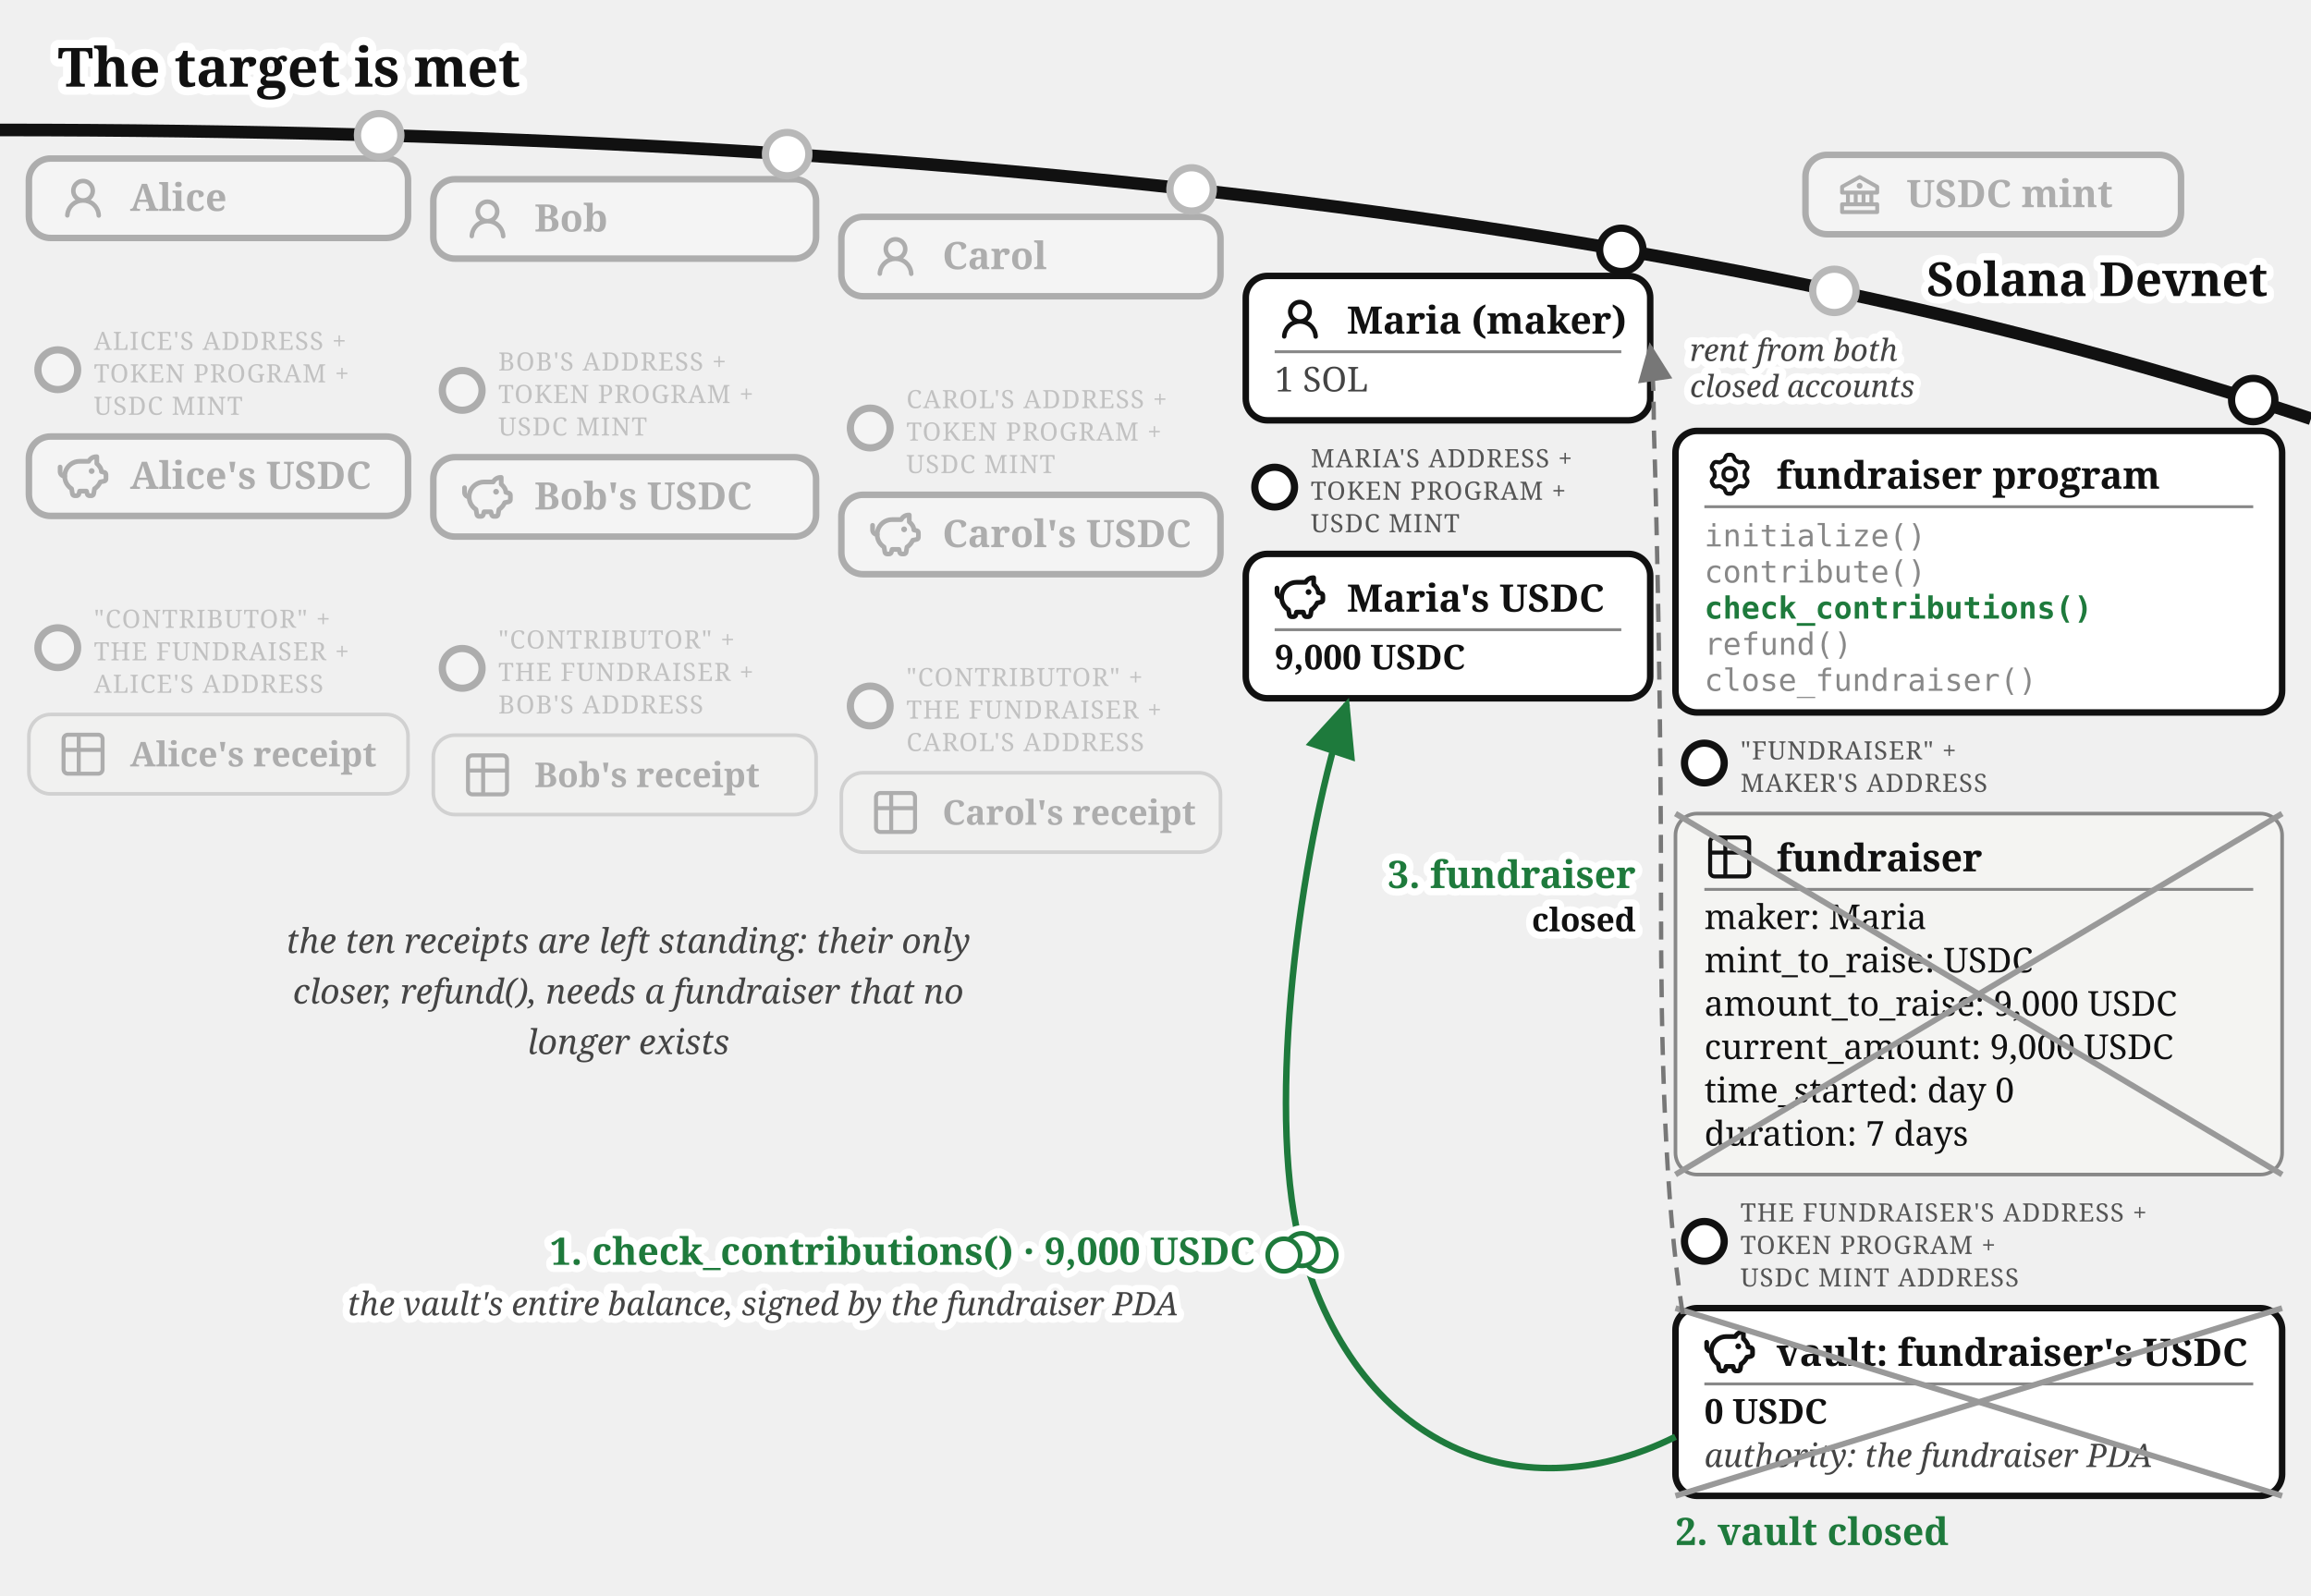
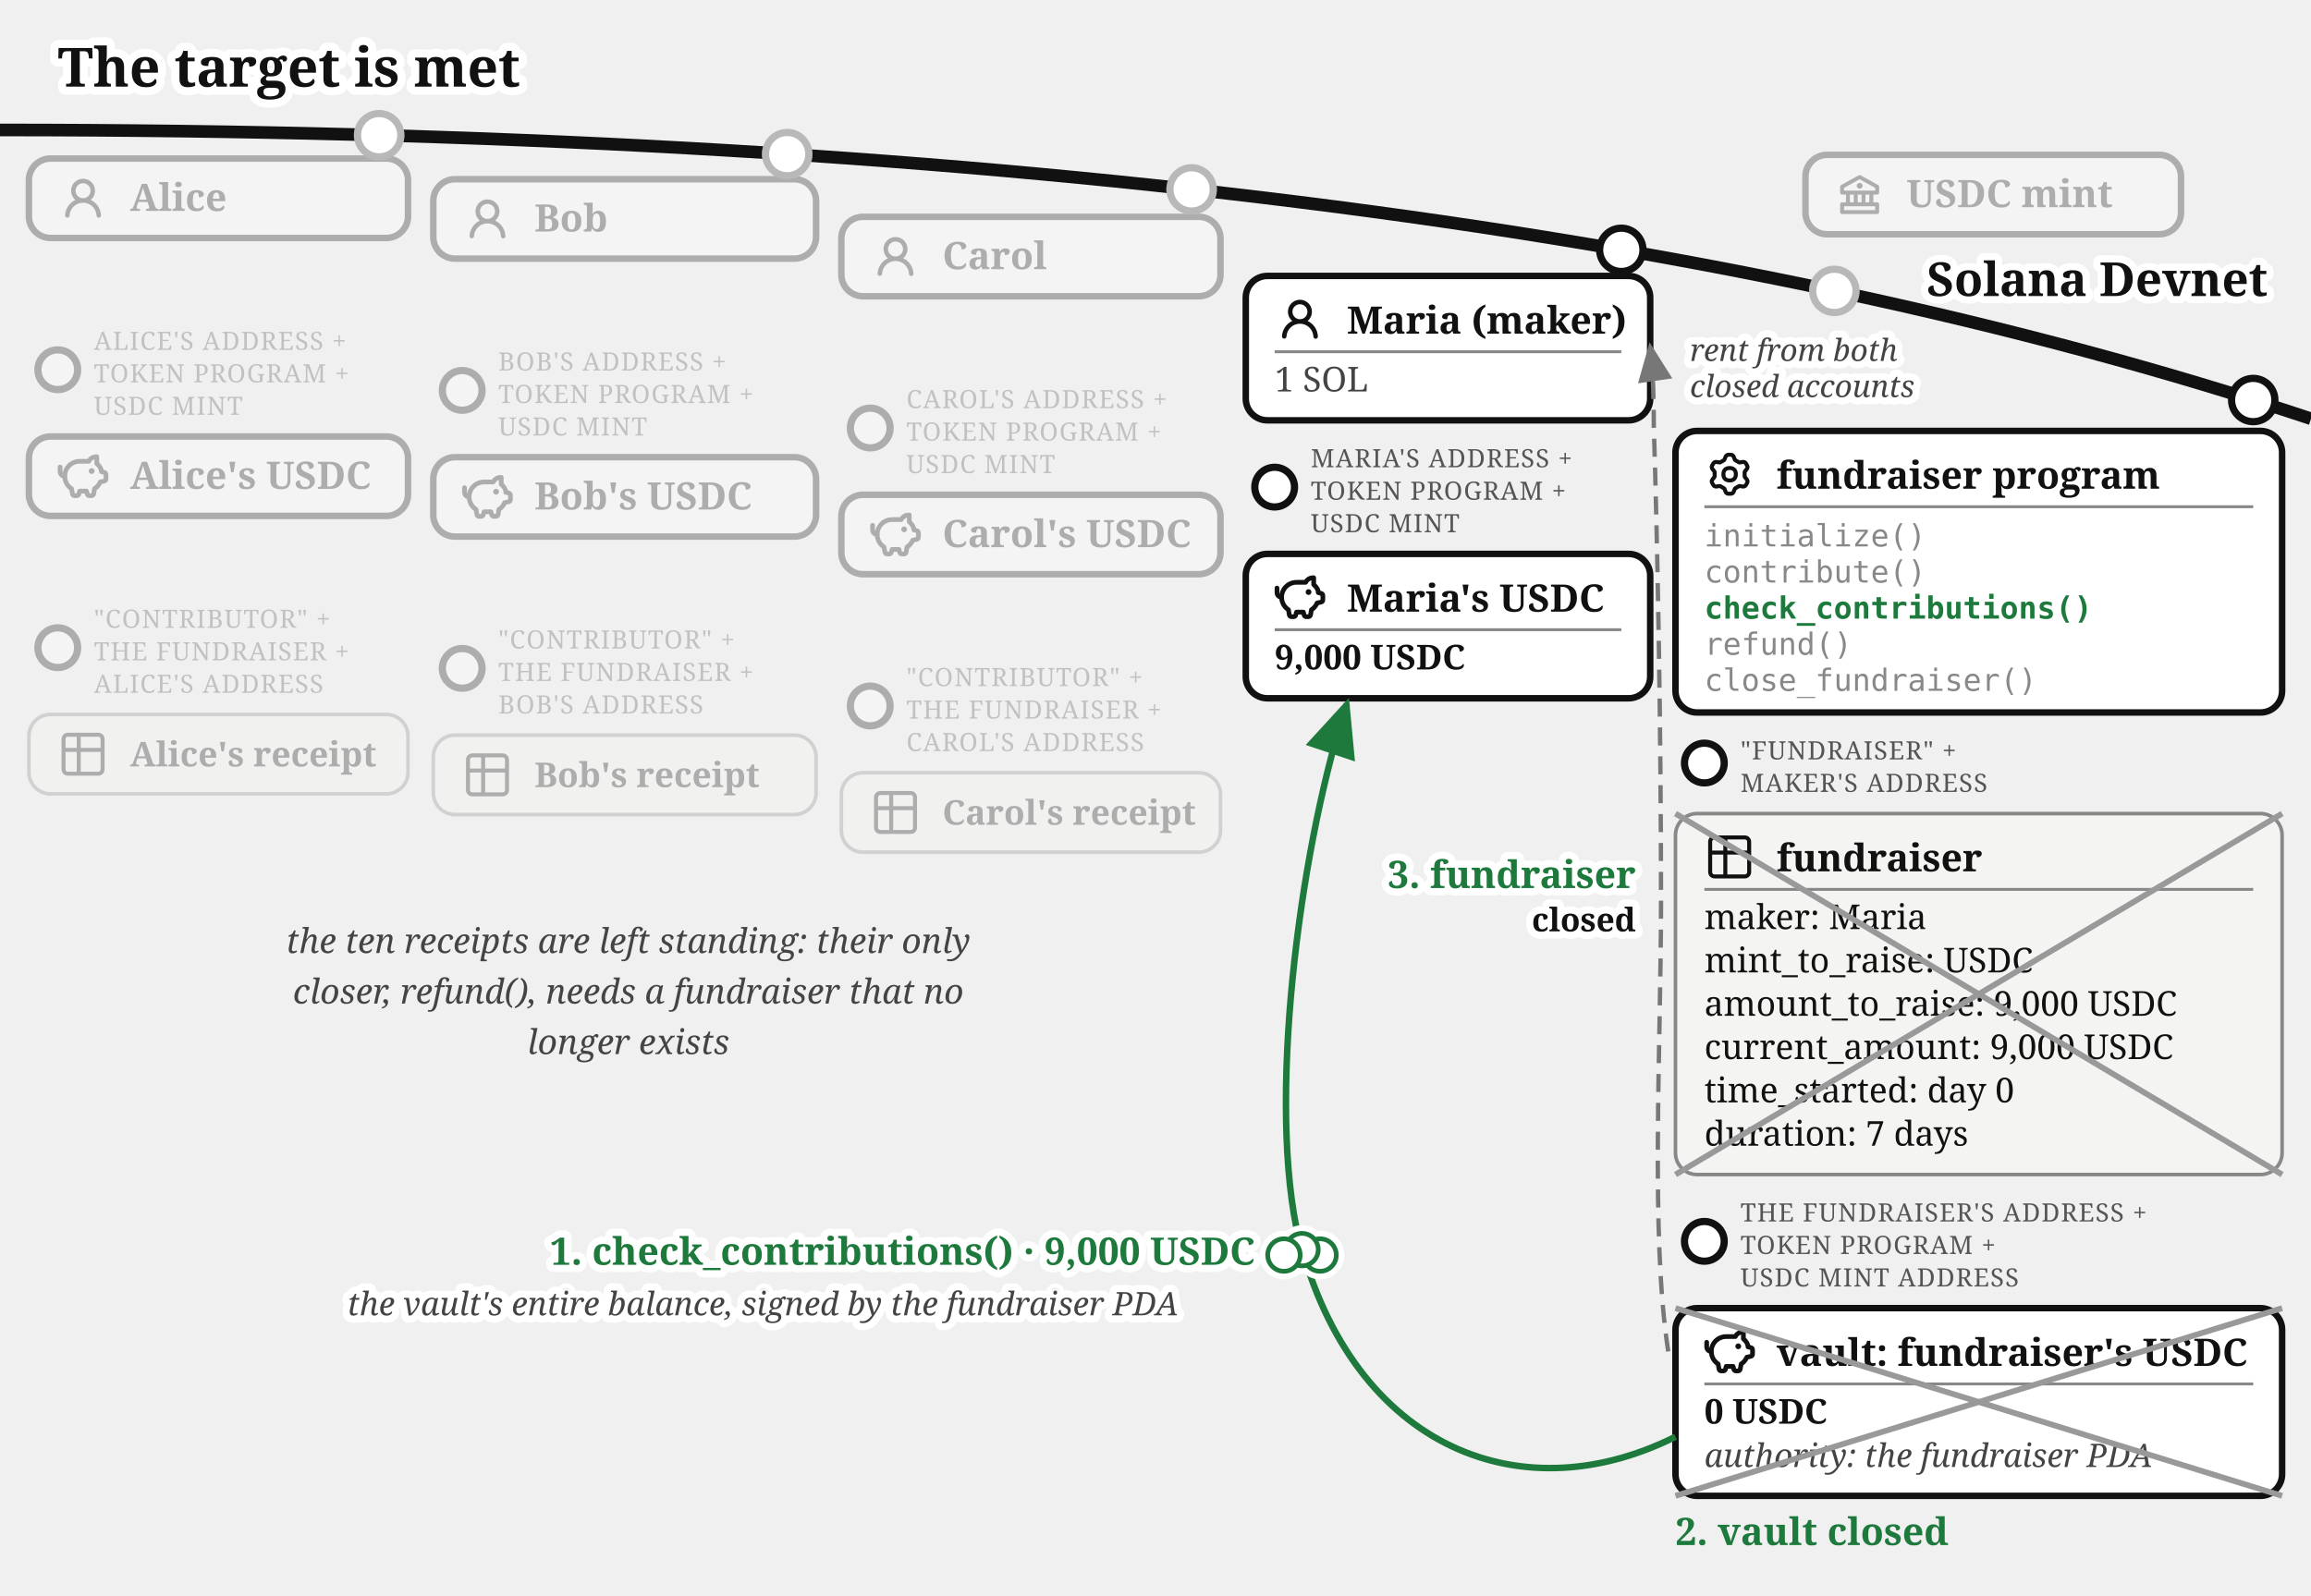
<svg xmlns="http://www.w3.org/2000/svg" viewBox="0 0 640 442" font-family="Gelasio, Georgia, serif" fill="#111">
  <text stroke="#fff" stroke-width="4.5" paint-order="stroke" stroke-linejoin="round" x="16" y="24" font-size="15" font-weight="bold">The target is met</text>
  <defs>
    <marker id="fund-succ-a" markerWidth="9" markerHeight="8" refX="8" refY="4" orient="auto">
      <path d="M0,0 L9,4 L0,8 z" fill="#1e7a3c" />
    </marker>
    <marker id="fund-succ-g" markerWidth="9" markerHeight="8" refX="8" refY="4" orient="auto">
      <path d="M0,0 L9,4 L0,8 z" fill="#777" />
    </marker>
  </defs>
  <path d="M 0,36 Q 400,36 640,116" fill="none" stroke="#111" stroke-width="3.5" />
  <text stroke="#fff" stroke-width="4" paint-order="stroke" stroke-linejoin="round" x="628" y="82" font-size="13" font-weight="bold" fill="#111" text-anchor="end">Solana Devnet</text>
  <circle cx="508" cy="80.573" r="7" fill="#fff" />
  <g opacity="0.3">
    <circle cx="508" cy="80.573" r="6" fill="#fff" stroke="#111" stroke-width="2" />
    <rect x="500" y="42.893" width="104" height="22" rx="6" fill="#fff" stroke="#111" stroke-width="1.8" />
    <g transform="translate(508,46.8932)">
      <g transform="translate(0.52,0.519) scale(0.54)" fill="#111">
        <path d="m21.49 7.13l-9-5a.99.99 0 0 0-.97 0l-9.01 5C2.19 7.31 2 7.64 2 8v3c0 .55.45 1 1 1h2v4H3c-.55 0-1 .45-1 1v4c0 .55.45 1 1 1h18c.55 0 1-.45 1-1v-4c0-.55-.45-1-1-1h-2v-4h2c.55 0 1-.45 1-1V8a1 1 0 0 0-.51-.87M7 12h2v4H7zm6 0v4h-2v-4zm7 6v2H4v-2zm-3-2h-2v-4h2zm3-6H4V8.59l8-4.44l8 4.44z" />
        <path d="M12 6a1.5 1.5 0 1 0 0 3a1.5 1.5 0 1 0 0-3" />
      </g>
    </g>
    <text x="528" y="57.39" font-size="10.5" font-weight="bold">USDC mint</text>
  </g>
  <circle cx="105" cy="37.456" r="7" fill="#fff" />
  <g opacity="0.3">
    <circle cx="105" cy="37.456" r="6" fill="#fff" stroke="#111" stroke-width="2" />
    <rect x="8" y="43.917" width="105" height="22" rx="6" fill="#fff" stroke="#111" stroke-width="1.8" />
    <g transform="translate(16,47.9168)">
      <g transform="translate(0.36,0.767) scale(0.8301)" fill="#111">
        <path d="M10.561 8.073a6 6 0 0 1 3.432 5.142a.75.75 0 1 1-1.498.07a4.5 4.5 0 0 0-8.99 0a.75.75 0 0 1-1.498-.07a6 6 0 0 1 3.431-5.142a3.999 3.999 0 1 1 5.123 0M10.5 5a2.5 2.5 0 1 0-5 0a2.5 2.5 0 0 0 5 0" />
      </g>
    </g>
    <text x="36" y="58.42" font-size="10.5" font-weight="bold">Alice</text>
  </g>
  <g opacity="0.3">
    <circle cx="16" cy="102.417" r="5.5" fill="#fff" stroke="#111" stroke-width="2" />
    <text x="26" y="96.917" font-size="7" letter-spacing="0.3" fill="#555">ALICE'S ADDRESS +</text>
    <text x="26" y="105.917" font-size="7" letter-spacing="0.3" fill="#555">TOKEN PROGRAM +</text>
    <text x="26" y="114.917" font-size="7" letter-spacing="0.3" fill="#555">USDC MINT</text>
    <rect x="8" y="120.917" width="105" height="22" rx="6" fill="#fff" stroke="#111" stroke-width="1.8" />
    <g transform="translate(16,124.917)">
      <g transform="translate(-0.624,-0.624) scale(0.6353)" fill="none" stroke="#111" stroke-linecap="round" stroke-linejoin="round" stroke-width="2.047">
        <path d="M14.5 5.5h-4A6.5 6.5 0 0 0 7 17.478l.288 1.738c.07.423.105.635.202.798a1 1 0 0 0 .49.416c.178.07.392.07.822.07c.397 0 .596 0 .764-.062a1 1 0 0 0 .479-.374c.1-.148.15-.34.246-.727l.209-.837h3l.21.837c.096.386.144.58.245.727a1 1 0 0 0 .479.374c.168.062.367.062.764.062c.43 0 .644 0 .821-.07a1 1 0 0 0 .49-.416c.098-.163.133-.375.203-.798L17 17.478a6.5 6.5 0 0 0 2.502-2.978l.89-.178c.77-.154 1.155-.231 1.381-.508c.227-.276.227-.669.227-1.453v-.3c0-.75 0-1.124-.212-1.396c-.212-.27-.575-.362-1.303-.544L20 10c0-1.5-1.167-2.833-2-3.5v-3h-.264c-1.37 0-2.623.774-3.236 2" />
        <path d="M15.875 9.75h-.125m.25 0a.25.25 0 1 1-.5 0a.25.25 0 0 1 .5 0M2 8v2a2 2 0 0 0 2 2" />
      </g>
    </g>
    <text x="36" y="135.42" font-size="10.5" font-weight="bold">Alice's USDC</text>
  </g>
  <g opacity="0.3">
    <circle cx="16" cy="179.417" r="5.5" fill="#fff" stroke="#111" stroke-width="2" />
    <text x="26" y="173.917" font-size="7" letter-spacing="0.3" fill="#555">"CONTRIBUTOR" +</text>
    <text x="26" y="182.917" font-size="7" letter-spacing="0.3" fill="#555">THE FUNDRAISER +</text>
    <text x="26" y="191.917" font-size="7" letter-spacing="0.3" fill="#555">ALICE'S ADDRESS</text>
    <rect x="8" y="197.917" width="105" height="22" rx="6" fill="#f4f4f2" stroke="#888" />
    <g transform="translate(16,201.917)">
      <g transform="translate(-0.195,-0.195) scale(0.6)" fill="none" stroke="#111" stroke-linecap="round" stroke-linejoin="round" stroke-width="1.843">
        <path d="M3 5a2 2 0 0 1 2-2h14a2 2 0 0 1 2 2v14a2 2 0 0 1-2 2H5a2 2 0 0 1-2-2zm0 5h18M10 3v18" />
      </g>
    </g>
    <text x="36" y="212.317" font-size="9.5" font-weight="bold">Alice's receipt</text>
  </g>
  <circle cx="218" cy="42.692" r="7" fill="#fff" />
  <g opacity="0.3">
    <circle cx="218" cy="42.692" r="6" fill="#fff" stroke="#111" stroke-width="2" />
    <rect x="120" y="49.644" width="106" height="22" rx="6" fill="#fff" stroke="#111" stroke-width="1.8" />
    <g transform="translate(128,53.6439)">
      <g transform="translate(0.36,0.767) scale(0.8301)" fill="#111">
        <path d="M10.561 8.073a6 6 0 0 1 3.432 5.142a.75.75 0 1 1-1.498.07a4.5 4.5 0 0 0-8.99 0a.75.75 0 0 1-1.498-.07a6 6 0 0 1 3.431-5.142a3.999 3.999 0 1 1 5.123 0M10.5 5a2.5 2.5 0 1 0-5 0a2.5 2.5 0 0 0 5 0" />
      </g>
    </g>
    <text x="148" y="64.14" font-size="10.5" font-weight="bold">Bob</text>
  </g>
  <g opacity="0.3">
    <circle cx="128" cy="108.144" r="5.5" fill="#fff" stroke="#111" stroke-width="2" />
    <text x="138" y="102.644" font-size="7" letter-spacing="0.3" fill="#555">BOB'S ADDRESS +</text>
    <text x="138" y="111.644" font-size="7" letter-spacing="0.3" fill="#555">TOKEN PROGRAM +</text>
    <text x="138" y="120.644" font-size="7" letter-spacing="0.3" fill="#555">USDC MINT</text>
    <rect x="120" y="126.644" width="106" height="22" rx="6" fill="#fff" stroke="#111" stroke-width="1.8" />
    <g transform="translate(128,130.644)">
      <g transform="translate(-0.624,-0.624) scale(0.6353)" fill="none" stroke="#111" stroke-linecap="round" stroke-linejoin="round" stroke-width="2.047">
        <path d="M14.5 5.5h-4A6.5 6.5 0 0 0 7 17.478l.288 1.738c.07.423.105.635.202.798a1 1 0 0 0 .49.416c.178.07.392.07.822.07c.397 0 .596 0 .764-.062a1 1 0 0 0 .479-.374c.1-.148.15-.34.246-.727l.209-.837h3l.21.837c.096.386.144.58.245.727a1 1 0 0 0 .479.374c.168.062.367.062.764.062c.43 0 .644 0 .821-.07a1 1 0 0 0 .49-.416c.098-.163.133-.375.203-.798L17 17.478a6.5 6.5 0 0 0 2.502-2.978l.89-.178c.77-.154 1.155-.231 1.381-.508c.227-.276.227-.669.227-1.453v-.3c0-.75 0-1.124-.212-1.396c-.212-.27-.575-.362-1.303-.544L20 10c0-1.5-1.167-2.833-2-3.5v-3h-.264c-1.37 0-2.623.774-3.236 2" />
        <path d="M15.875 9.75h-.125m.25 0a.25.25 0 1 1-.5 0a.25.25 0 0 1 .5 0M2 8v2a2 2 0 0 0 2 2" />
      </g>
    </g>
    <text x="148" y="141.14" font-size="10.5" font-weight="bold">Bob's USDC</text>
  </g>
  <g opacity="0.3">
    <circle cx="128" cy="185.144" r="5.5" fill="#fff" stroke="#111" stroke-width="2" />
    <text x="138" y="179.644" font-size="7" letter-spacing="0.3" fill="#555">"CONTRIBUTOR" +</text>
    <text x="138" y="188.644" font-size="7" letter-spacing="0.3" fill="#555">THE FUNDRAISER +</text>
    <text x="138" y="197.644" font-size="7" letter-spacing="0.3" fill="#555">BOB'S ADDRESS</text>
    <rect x="120" y="203.644" width="106" height="22" rx="6" fill="#f4f4f2" stroke="#888" />
    <g transform="translate(128,207.644)">
      <g transform="translate(-0.195,-0.195) scale(0.6)" fill="none" stroke="#111" stroke-linecap="round" stroke-linejoin="round" stroke-width="1.843">
        <path d="M3 5a2 2 0 0 1 2-2h14a2 2 0 0 1 2 2v14a2 2 0 0 1-2 2H5a2 2 0 0 1-2-2zm0 5h18M10 3v18" />
      </g>
    </g>
    <text x="148" y="218.044" font-size="9.5" font-weight="bold">Bob's receipt</text>
  </g>
  <circle cx="330" cy="52.465" r="7" fill="#fff" />
  <g opacity="0.3">
    <circle cx="330" cy="52.465" r="6" fill="#fff" stroke="#111" stroke-width="2" />
    <rect x="233" y="60.062" width="105" height="22" rx="6" fill="#fff" stroke="#111" stroke-width="1.8" />
    <g transform="translate(241,64.0617)">
      <g transform="translate(0.36,0.767) scale(0.8301)" fill="#111">
        <path d="M10.561 8.073a6 6 0 0 1 3.432 5.142a.75.75 0 1 1-1.498.07a4.5 4.5 0 0 0-8.99 0a.75.75 0 0 1-1.498-.07a6 6 0 0 1 3.431-5.142a3.999 3.999 0 1 1 5.123 0M10.5 5a2.5 2.5 0 1 0-5 0a2.5 2.5 0 0 0 5 0" />
      </g>
    </g>
    <text x="261" y="74.56" font-size="10.5" font-weight="bold">Carol</text>
  </g>
  <g opacity="0.3">
    <circle cx="241" cy="118.562" r="5.5" fill="#fff" stroke="#111" stroke-width="2" />
    <text x="251" y="113.062" font-size="7" letter-spacing="0.3" fill="#555">CAROL'S ADDRESS +</text>
    <text x="251" y="122.062" font-size="7" letter-spacing="0.3" fill="#555">TOKEN PROGRAM +</text>
    <text x="251" y="131.062" font-size="7" letter-spacing="0.3" fill="#555">USDC MINT</text>
    <rect x="233" y="137.062" width="105" height="22" rx="6" fill="#fff" stroke="#111" stroke-width="1.8" />
    <g transform="translate(241,141.062)">
      <g transform="translate(-0.624,-0.624) scale(0.6353)" fill="none" stroke="#111" stroke-linecap="round" stroke-linejoin="round" stroke-width="2.047">
        <path d="M14.5 5.5h-4A6.5 6.5 0 0 0 7 17.478l.288 1.738c.07.423.105.635.202.798a1 1 0 0 0 .49.416c.178.07.392.07.822.07c.397 0 .596 0 .764-.062a1 1 0 0 0 .479-.374c.1-.148.15-.34.246-.727l.209-.837h3l.21.837c.096.386.144.58.245.727a1 1 0 0 0 .479.374c.168.062.367.062.764.062c.43 0 .644 0 .821-.07a1 1 0 0 0 .49-.416c.098-.163.133-.375.203-.798L17 17.478a6.5 6.5 0 0 0 2.502-2.978l.89-.178c.77-.154 1.155-.231 1.381-.508c.227-.276.227-.669.227-1.453v-.3c0-.75 0-1.124-.212-1.396c-.212-.27-.575-.362-1.303-.544L20 10c0-1.5-1.167-2.833-2-3.5v-3h-.264c-1.37 0-2.623.774-3.236 2" />
        <path d="M15.875 9.75h-.125m.25 0a.25.25 0 1 1-.5 0a.25.25 0 0 1 .5 0M2 8v2a2 2 0 0 0 2 2" />
      </g>
    </g>
    <text x="261" y="151.56" font-size="10.5" font-weight="bold">Carol's USDC</text>
  </g>
  <g opacity="0.3">
    <circle cx="241" cy="195.562" r="5.5" fill="#fff" stroke="#111" stroke-width="2" />
    <text x="251" y="190.062" font-size="7" letter-spacing="0.3" fill="#555">"CONTRIBUTOR" +</text>
    <text x="251" y="199.062" font-size="7" letter-spacing="0.3" fill="#555">THE FUNDRAISER +</text>
    <text x="251" y="208.062" font-size="7" letter-spacing="0.3" fill="#555">CAROL'S ADDRESS</text>
    <rect x="233" y="214.062" width="105" height="22" rx="6" fill="#f4f4f2" stroke="#888" />
    <g transform="translate(241,218.062)">
      <g transform="translate(-0.195,-0.195) scale(0.6)" fill="none" stroke="#111" stroke-linecap="round" stroke-linejoin="round" stroke-width="1.843">
        <path d="M3 5a2 2 0 0 1 2-2h14a2 2 0 0 1 2 2v14a2 2 0 0 1-2 2H5a2 2 0 0 1-2-2zm0 5h18M10 3v18" />
      </g>
    </g>
    <text x="261" y="228.462" font-size="9.5" font-weight="bold">Carol's receipt</text>
  </g>
  <g>
    <circle cx="449" cy="69.206" r="6" fill="#fff" stroke="#111" stroke-width="2" />
    <rect x="345" y="76.436" width="112" height="40" rx="6" fill="#fff" stroke="#111" stroke-width="1.8" />
    <g transform="translate(353,81.4364)">
      <g transform="translate(0.36,0.767) scale(0.8301)" fill="#111">
        <path d="M10.561 8.073a6 6 0 0 1 3.432 5.142a.75.75 0 1 1-1.498.07a4.5 4.5 0 0 0-8.99 0a.75.75 0 0 1-1.498-.07a6 6 0 0 1 3.431-5.142a3.999 3.999 0 1 1 5.123 0M10.5 5a2.5 2.5 0 1 0-5 0a2.5 2.5 0 0 0 5 0" />
      </g>
    </g>
    <text x="373" y="92.436" font-size="10.5" font-weight="bold">Maria (maker)</text>
    <line x1="353" y1="97.436" x2="449" y2="97.436" stroke="#888" stroke-width="0.8" />
    <text x="353" y="108.436" font-size="9.5" fill="#444">1 SOL</text>
  </g>
  <g>
    <circle cx="353" cy="134.936" r="5.5" fill="#fff" stroke="#111" stroke-width="2" />
    <text x="363" y="129.436" font-size="7" letter-spacing="0.3" fill="#555">MARIA'S ADDRESS +</text>
    <text x="363" y="138.436" font-size="7" letter-spacing="0.3" fill="#555">TOKEN PROGRAM +</text>
    <text x="363" y="147.436" font-size="7" letter-spacing="0.3" fill="#555">USDC MINT</text>
    <rect x="345" y="153.436" width="112" height="40" rx="6" fill="#fff" stroke="#111" stroke-width="1.8" />
    <g transform="translate(353,158.436)">
      <g transform="translate(-0.624,-0.624) scale(0.6353)" fill="none" stroke="#111" stroke-linecap="round" stroke-linejoin="round" stroke-width="2.047">
        <path d="M14.5 5.5h-4A6.5 6.5 0 0 0 7 17.478l.288 1.738c.07.423.105.635.202.798a1 1 0 0 0 .49.416c.178.07.392.07.822.07c.397 0 .596 0 .764-.062a1 1 0 0 0 .479-.374c.1-.148.15-.34.246-.727l.209-.837h3l.21.837c.096.386.144.58.245.727a1 1 0 0 0 .479.374c.168.062.367.062.764.062c.43 0 .644 0 .821-.07a1 1 0 0 0 .49-.416c.098-.163.133-.375.203-.798L17 17.478a6.5 6.5 0 0 0 2.502-2.978l.89-.178c.77-.154 1.155-.231 1.381-.508c.227-.276.227-.669.227-1.453v-.3c0-.75 0-1.124-.212-1.396c-.212-.27-.575-.362-1.303-.544L20 10c0-1.5-1.167-2.833-2-3.5v-3h-.264c-1.37 0-2.623.774-3.236 2" />
        <path d="M15.875 9.75h-.125m.25 0a.25.25 0 1 1-.5 0a.25.25 0 0 1 .5 0M2 8v2a2 2 0 0 0 2 2" />
      </g>
    </g>
    <text x="373" y="169.436" font-size="10.5" font-weight="bold">Maria's USDC</text>
    <line x1="353" y1="174.436" x2="449" y2="174.436" stroke="#888" stroke-width="0.8" />
    <text x="353" y="185.436" font-size="9.5" font-weight="bold">9,000 USDC</text>
  </g>
  <g>
    <circle cx="624" cy="110.812" r="6" fill="#fff" stroke="#111" stroke-width="2" />
    <rect x="464" y="119.37" width="168" height="78" rx="6" fill="#fff" stroke="#111" stroke-width="1.8" />
    <g transform="translate(472,124.37)">
      <g transform="translate(0.951,0.952) scale(0.864)" fill="none" stroke="#111" stroke-linecap="round" stroke-linejoin="round" stroke-width="1.28">
        <path d="M11.808 7.727c0 .05.017.1.048.14l.667.84a.96.96 0 0 1 .082 1.08l-.392.676a.96.96 0 0 1-.975.47l-1.063-.16a.23.23 0 0 0-.145.027l-1.26.727a.23.23 0 0 0-.096.112l-.392 1a.96.96 0 0 1-.893.611h-.782a.96.96 0 0 1-.893-.61l-.392-1a.23.23 0 0 0-.096-.113L3.967 10.8a.23.23 0 0 0-.145-.028l-1.063.162a.96.96 0 0 1-.976-.47l-.39-.677a.96.96 0 0 1 .08-1.08l.67-.84a.22.22 0 0 0 .05-.14V6.273c0-.05-.018-.1-.05-.14l-.67-.84a.96.96 0 0 1-.08-1.08l.39-.676a.96.96 0 0 1 .976-.47l1.06.16a.23.23 0 0 0 .145-.027l1.262-.73a.23.23 0 0 0 .096-.113l.394-.996A.96.96 0 0 1 6.61.75h.784a.96.96 0 0 1 .893.61l.392.997q.028.075.096.116l1.26.727a.23.23 0 0 0 .145.028l1.062-.162a.96.96 0 0 1 .976.47l.391.677a.96.96 0 0 1-.081 1.08l-.67.84a.22.22 0 0 0-.049.14v1.454Z" />
        <path d="M7 8.996c1.277 0 1.996-.719 1.996-1.996S8.277 5.004 7 5.004S5.004 5.723 5.004 7S5.723 8.996 7 8.996" />
      </g>
    </g>
    <text x="492" y="135.37" font-size="10.5" font-weight="bold">fundraiser program</text>
    <line x1="472" y1="140.37" x2="624" y2="140.37" stroke="#888" stroke-width="0.8" />
    <text x="472" y="151.37" font-size="8.5" font-family="'DejaVu Sans Mono', Menlo, monospace" fill="#888">initialize()</text>
    <text x="472" y="161.37" font-size="8.5" font-family="'DejaVu Sans Mono', Menlo, monospace" fill="#888">contribute()</text>
    <text x="472" y="171.37" font-size="8.5" font-family="'DejaVu Sans Mono', Menlo, monospace" font-weight="bold" fill="#1e7a3c">check_contributions()</text>
    <text x="472" y="181.37" font-size="8.5" font-family="'DejaVu Sans Mono', Menlo, monospace" fill="#888">refund()</text>
    <text x="472" y="191.37" font-size="8.5" font-family="'DejaVu Sans Mono', Menlo, monospace" fill="#888">close_fundraiser()</text>
  </g>
  <g>
    <circle cx="472" cy="211.37" r="5.5" fill="#fff" stroke="#111" stroke-width="2" />
    <text x="482" y="210.37" font-size="7" letter-spacing="0.3" fill="#555">"FUNDRAISER" +</text>
    <text x="482" y="219.37" font-size="7" letter-spacing="0.3" fill="#555">MAKER'S ADDRESS</text>
    <rect x="464" y="225.37" width="168" height="100" rx="6" fill="#f4f4f2" stroke="#888" />
    <g transform="translate(472,230.37)">
      <g transform="translate(-0.195,-0.195) scale(0.6)" fill="none" stroke="#111" stroke-linecap="round" stroke-linejoin="round" stroke-width="1.843">
        <path d="M3 5a2 2 0 0 1 2-2h14a2 2 0 0 1 2 2v14a2 2 0 0 1-2 2H5a2 2 0 0 1-2-2zm0 5h18M10 3v18" />
      </g>
    </g>
    <text x="492" y="241.37" font-size="10.5" font-weight="bold">fundraiser</text>
    <line x1="472" y1="246.37" x2="624" y2="246.37" stroke="#888" stroke-width="0.8" />
    <text x="472" y="257.37" font-size="9.5">maker: Maria</text>
    <text x="472" y="269.37" font-size="9.5">mint_to_raise: USDC</text>
    <text x="472" y="281.37" font-size="9.5">amount_to_raise: 9,000 USDC</text>
    <text x="472" y="293.37" font-size="9.5">current_amount: 9,000 USDC</text>
    <text x="472" y="305.37" font-size="9.5">time_started: day 0</text>
    <text x="472" y="317.37" font-size="9.5">duration: 7 days</text>
    <line x1="464" y1="225.37" x2="632" y2="325.37" stroke="#999" stroke-width="1.6" />
    <line x1="632" y1="225.37" x2="464" y2="325.37" stroke="#999" stroke-width="1.6" />
  </g>
  <g>
    <circle cx="472" cy="343.87" r="5.5" fill="#fff" stroke="#111" stroke-width="2" />
    <text x="482" y="338.37" font-size="7" letter-spacing="0.3" fill="#555">THE FUNDRAISER'S ADDRESS +</text>
    <text x="482" y="347.37" font-size="7" letter-spacing="0.3" fill="#555">TOKEN PROGRAM +</text>
    <text x="482" y="356.37" font-size="7" letter-spacing="0.3" fill="#555">USDC MINT ADDRESS</text>
    <rect x="464" y="362.37" width="168" height="52" rx="6" fill="#fff" stroke="#111" stroke-width="1.8" />
    <g transform="translate(472,367.37)">
      <g transform="translate(-0.624,-0.624) scale(0.6353)" fill="none" stroke="#111" stroke-linecap="round" stroke-linejoin="round" stroke-width="2.047">
        <path d="M14.5 5.5h-4A6.5 6.5 0 0 0 7 17.478l.288 1.738c.07.423.105.635.202.798a1 1 0 0 0 .49.416c.178.07.392.07.822.07c.397 0 .596 0 .764-.062a1 1 0 0 0 .479-.374c.1-.148.15-.34.246-.727l.209-.837h3l.21.837c.096.386.144.58.245.727a1 1 0 0 0 .479.374c.168.062.367.062.764.062c.43 0 .644 0 .821-.07a1 1 0 0 0 .49-.416c.098-.163.133-.375.203-.798L17 17.478a6.5 6.5 0 0 0 2.502-2.978l.89-.178c.77-.154 1.155-.231 1.381-.508c.227-.276.227-.669.227-1.453v-.3c0-.75 0-1.124-.212-1.396c-.212-.27-.575-.362-1.303-.544L20 10c0-1.5-1.167-2.833-2-3.5v-3h-.264c-1.37 0-2.623.774-3.236 2" />
        <path d="M15.875 9.75h-.125m.25 0a.25.25 0 1 1-.5 0a.25.25 0 0 1 .5 0M2 8v2a2 2 0 0 0 2 2" />
      </g>
    </g>
    <text x="492" y="378.37" font-size="10.5" font-weight="bold">vault: fundraiser's USDC</text>
    <line x1="472" y1="383.37" x2="624" y2="383.37" stroke="#888" stroke-width="0.8" />
    <text x="472" y="394.37" font-size="9.5" font-weight="bold">0 USDC</text>
    <text x="472" y="406.37" font-size="9" font-style="italic" fill="#444">authority: the fundraiser PDA</text>
    <line x1="464" y1="362.37" x2="632" y2="414.37" stroke="#999" stroke-width="1.6" />
    <line x1="632" y1="362.37" x2="464" y2="414.37" stroke="#999" stroke-width="1.6" />
  </g>
  <path d="M 464,398 C 420,420 373,400 359,340 C 351,300 361.004,230.736 373,195" fill="none" stroke="#1e7a3c" stroke-width="1.8" marker-end="url(#fund-succ-a)" />
  <text text-anchor="end" stroke="#fff" stroke-width="4" paint-order="stroke" stroke-linejoin="round" x="347.57" y="350.36" font-size="10.5" font-weight="bold" fill="#1e7a3c">1. check_contributions() · 9,000 USDC</text>
  <text stroke="#fff" stroke-width="4" paint-order="stroke" stroke-linejoin="round" x="326.37" y="364.36" font-size="9" font-style="italic" fill="#444" text-anchor="end">the vault's entire balance, signed by the fundraiser PDA</text>
-   <path d="M 466,364 C 461,332 460,290 460,250 C 460,200 459,150 458,118 C 458,108 457.593,100.08 457,96" fill="none" stroke="#777" stroke-width="1.2" stroke-dasharray="5 3" marker-end="url(#fund-succ-g)" />
+   <path d="M 462,374.37 C 457,342.37 460,290 460,250 C 460,200 459,150 458,118 C 458,108 457.59,100.08 457,96" fill="none" stroke="#777" stroke-width="1.2" stroke-dasharray="5 3" marker-end="url(#fund-succ-g)" />
  <text stroke="#fff" stroke-width="4" paint-order="stroke" stroke-linejoin="round" x="468" y="100" font-size="8.5" font-style="italic" fill="#444" text-anchor="start">rent from both</text>
  <text stroke="#fff" stroke-width="4" paint-order="stroke" stroke-linejoin="round" x="468" y="110" font-size="8.5" font-style="italic" fill="#444" text-anchor="start">closed accounts</text>
  <text stroke="#fff" stroke-width="4" paint-order="stroke" stroke-linejoin="round" x="453" y="246" font-size="10.5" font-weight="bold" fill="#1e7a3c" text-anchor="end">3. fundraiser</text>
  <text stroke="#fff" stroke-width="4" paint-order="stroke" stroke-linejoin="round" x="453" y="258" font-size="9" font-weight="bold" fill="#111" text-anchor="end">closed</text>
  <text x="464" y="428" font-size="10.5" font-weight="bold" fill="#1e7a3c">2. vault closed</text>
  <text x="174" y="264" font-size="9.5" fill="#444" font-style="italic" text-anchor="middle">the ten receipts are left standing: their only</text>
  <text x="174" y="278" font-size="9.5" fill="#444" font-style="italic" text-anchor="middle">closer, refund(), needs a fundraiser that no</text>
  <text x="174" y="292" font-size="9.5" fill="#444" font-style="italic" text-anchor="middle">longer exists</text>
  <g class="coin" transform="translate(360.57,346.16)" fill="#fff">
    <g stroke="#fff" stroke-width="4.5">
      <circle cx="5" cy="1.5" r="4.5" />
      <circle cx="0" cy="0" r="4.5" />
      <circle cx="-5" cy="1.5" r="4.5" />
    </g>
    <g stroke="#1e7a3c" stroke-width="1.3">
      <circle cx="5" cy="1.5" r="4.5" />
      <circle cx="0" cy="0" r="4.5" />
      <circle cx="-5" cy="1.5" r="4.5" />
    </g>
  </g>
</svg>
